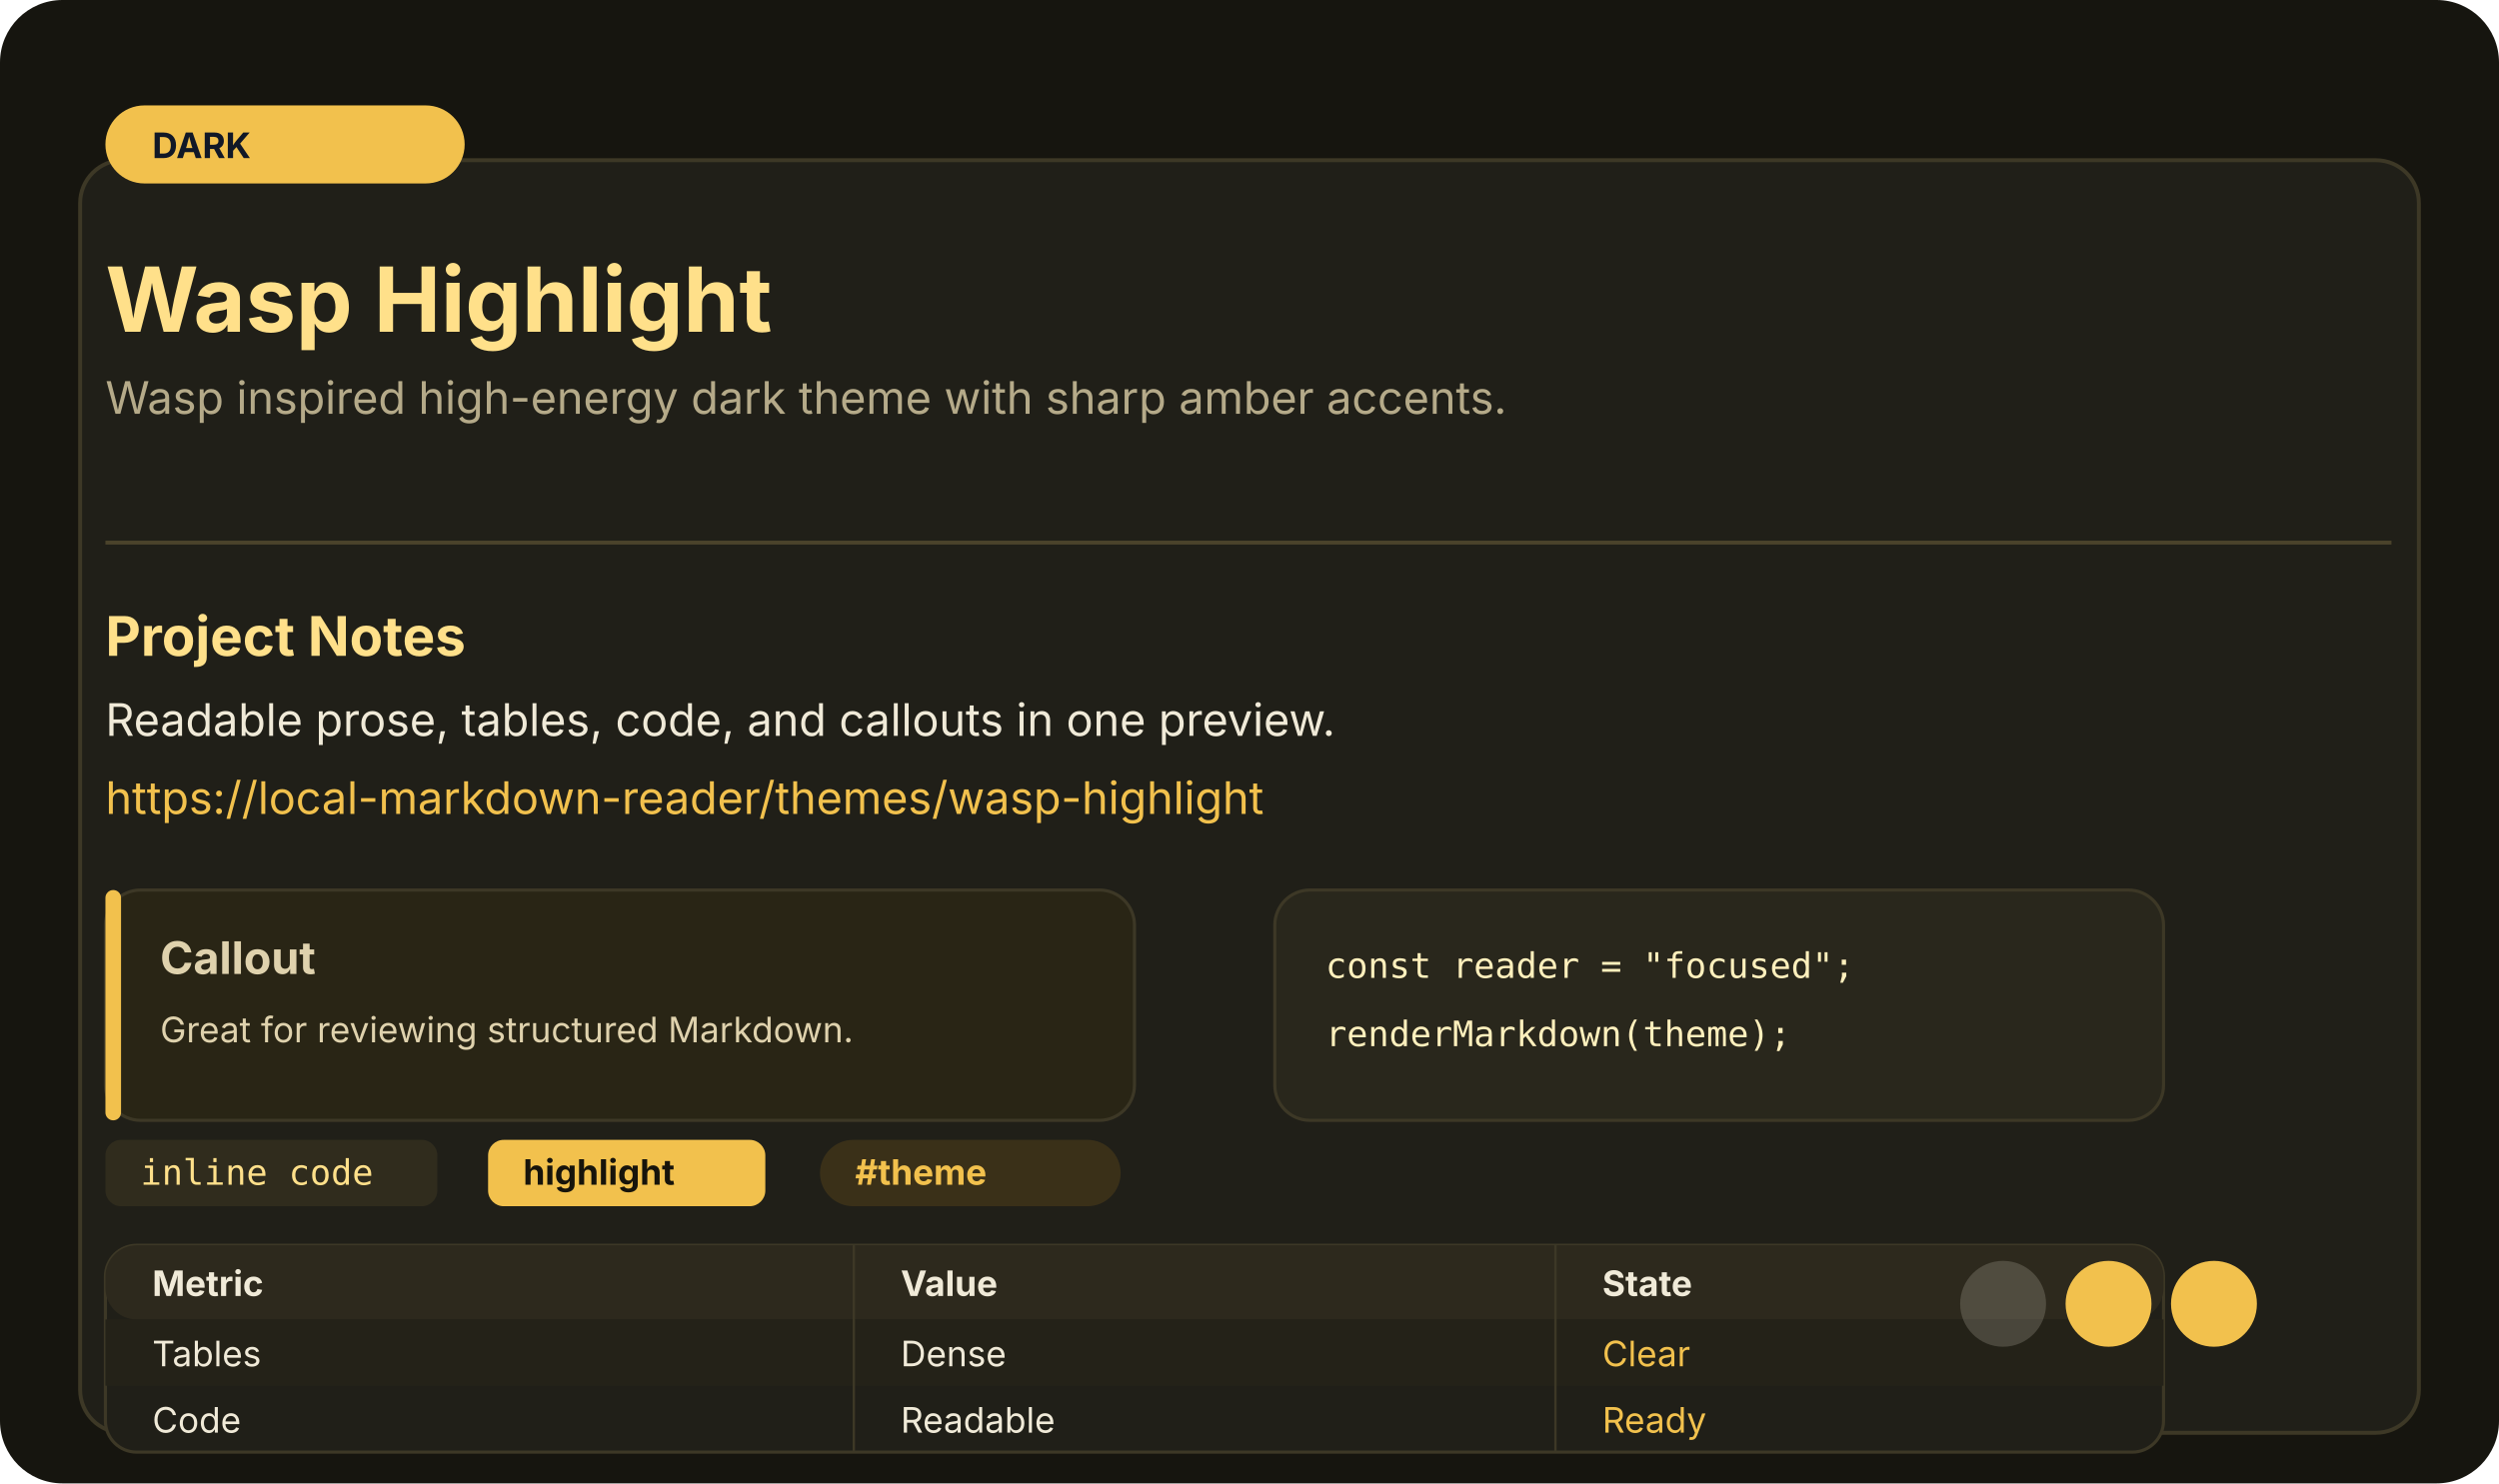
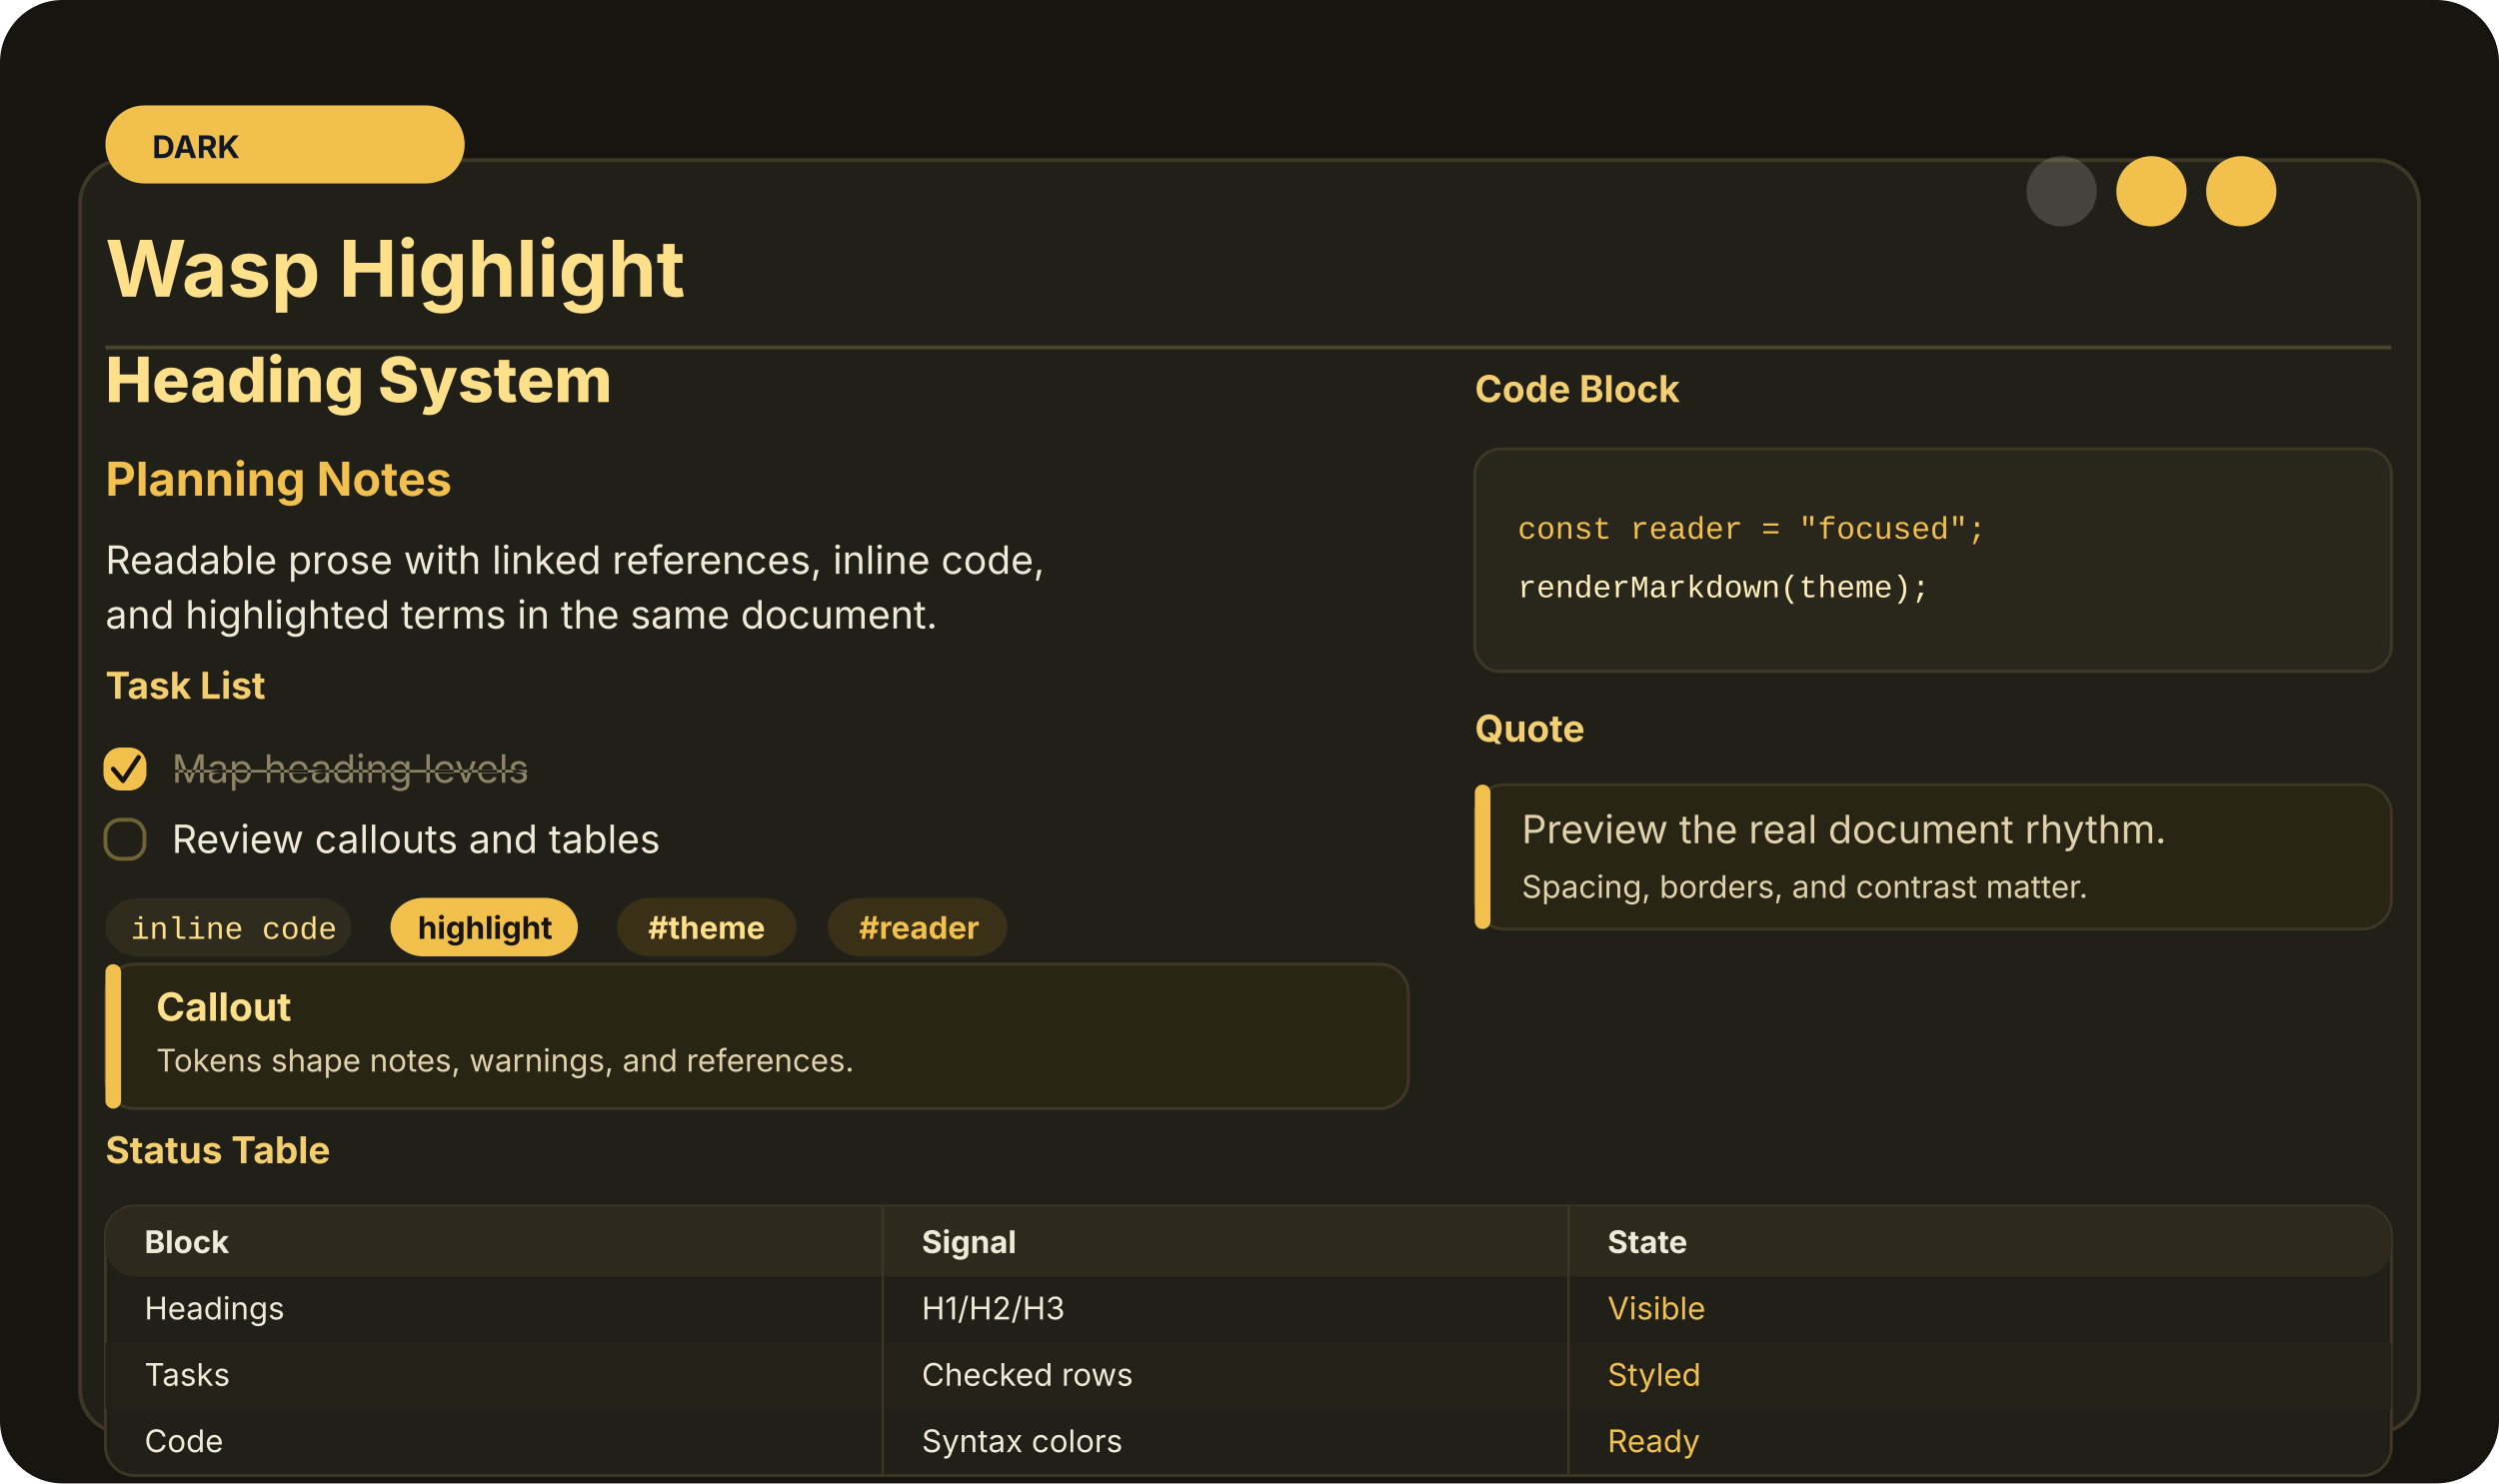
<svg xmlns="http://www.w3.org/2000/svg" width="1280" height="760" viewBox="0 0 1280 760" role="img">
  <g transform="translate(0 0)">
    <rect width="1280" height="760" rx="32" fill="#16150f" />
    <rect x="41.04" y="82.08" width="1197.92" height="652" rx="22" fill="#201f18" stroke="#3d3826" stroke-width="2" />
    <rect x="54" y="54" width="184" height="40" rx="20" fill="#f2c14d" />
-     <text x="78" y="81" font-family="Inter, Arial, sans-serif" font-size="18" font-weight="700" fill="#111827">DARK</text>
-     <text x="54" y="170" font-family="Inter, ui-sans-serif, system-ui, sans-serif" font-size="46" font-weight="750" fill="#ffe08a">Wasp Highlight</text>
-     <text x="54" y="212" font-family="Inter, Arial, sans-serif" font-size="23" fill="#b5aa89">Wasp inspired high-energy dark theme with sharp amber accents.</text>
-     <line x1="54" y1="278" x2="1224.92" y2="278" stroke="#4b432b" stroke-width="2" />
-     <text x="54" y="336" font-family="Inter, ui-sans-serif, system-ui, sans-serif" font-size="28" font-weight="700" fill="#ffe08a">Project Notes</text>
-     <text x="54" y="377" font-family="Inter, Arial, sans-serif" font-size="23" fill="#f0ead8">Readable prose, tables, code, and callouts in one preview.</text>
-     <text x="54" y="417" font-family="Inter, Arial, sans-serif" font-size="23" fill="#f2c14d">https://local-markdown-reader/themes/wasp-highlight</text>
-     <g transform="translate(54 456)">
-       <rect width="527.085" height="118" rx="18" fill="#292515" stroke="#3d3826" stroke-width="1.6" />
-       <rect width="8" height="118" rx="4" fill="#f2c14d" />
-       <text x="28" y="43" font-family="Inter, Arial, sans-serif" font-size="23" font-weight="650" fill="#dfd2ad">Callout</text>
-       <text x="28" y="78" font-family="Inter, Arial, sans-serif" font-size="18" fill="#dfd2ad">Great for reviewing structured Markdown.</text>
+     <text x="78" y="81" font-family="Inter, Arial, sans-serif" font-size="16" font-weight="700" fill="#111827">DARK</text>
+     <text x="54" y="152" font-family="Inter, ui-sans-serif, system-ui, sans-serif" font-size="40" font-weight="750" fill="#ffe08a">Wasp Highlight</text>
+     <line x1="54" y1="178" x2="1224.92" y2="178" stroke="#4b432b" stroke-width="2" />
+     <text x="54" y="206" font-family="Inter, ui-sans-serif, system-ui, sans-serif" font-size="32" font-weight="780" fill="#ffe08a">Heading System</text>
+     <text x="54" y="254" font-family="Inter, ui-sans-serif, system-ui, sans-serif" font-size="24" font-weight="740" fill="#f2c14d">Planning Notes</text>
+     <text x="54" y="294" font-family="Inter, ui-sans-serif, system-ui, -apple-system, BlinkMacSystemFont, &quot;Segoe UI&quot;, sans-serif" font-size="20" fill="#f0ead8">Readable prose with linked references, inline code,</text>
+     <text x="54" y="322" font-family="Inter, ui-sans-serif, system-ui, -apple-system, BlinkMacSystemFont, &quot;Segoe UI&quot;, sans-serif" font-size="20" fill="#f0ead8">and highlighted terms in the same document.</text>
+     <g transform="translate(54 358)">
+       <text x="0" y="0" font-family="Inter, ui-sans-serif, system-ui, sans-serif" font-size="19" font-weight="720" fill="#f4cf71">Task List</text>
+       <rect x="0" y="26" width="20" height="20" rx="7.65" fill="#f2c14d" stroke="#f2c14d" stroke-width="2" />
+       <path d="M4 36 L9 42 L17 30" fill="none" stroke="#17140b" stroke-width="2.4" stroke-linecap="round" stroke-linejoin="round" />
+       <text x="34" y="43" font-family="Inter, ui-sans-serif, system-ui, -apple-system, BlinkMacSystemFont, &quot;Segoe UI&quot;, sans-serif" font-size="20" fill="#8f8566" text-decoration="line-through">Map heading levels</text>
+       <rect x="0" y="62" width="20" height="20" rx="7.65" fill="#201f18" stroke="#6f6234" stroke-width="2" />
+       <text x="34" y="79" font-family="Inter, ui-sans-serif, system-ui, -apple-system, BlinkMacSystemFont, &quot;Segoe UI&quot;, sans-serif" font-size="20" fill="#f0ead8">Review callouts and tables</text>
    </g>
-     <g transform="translate(652.96 456)">
-       <rect width="455.21" height="118" rx="18" fill="#29271c" stroke="#3d3826" stroke-width="1.6" />
-       <text x="26" y="45" font-family="SFMono-Regular, Consolas, monospace" font-size="18" fill="#fff0bd">const reader = "focused";</text>
-       <text x="26" y="80" font-family="SFMono-Regular, Consolas, monospace" font-size="18" fill="#fff0bd">renderMarkdown(theme);</text>
+     <g transform="translate(54 460)">
+       <rect width="126" height="30" rx="17" fill="#302c1d" />
+       <text x="13" y="21" font-family="&quot;SFMono-Regular&quot;, Consolas, &quot;Liberation Mono&quot;, Menlo, monospace" font-size="16" fill="#ffe08a">inline code</text>
+       <rect x="146" width="96" height="30" rx="17" fill="#f2c14d" />
+       <text x="160" y="21" font-family="Inter, ui-sans-serif, system-ui, -apple-system, BlinkMacSystemFont, &quot;Segoe UI&quot;, sans-serif" font-size="16" font-weight="700" fill="#17140b">highlight</text>
+       <rect x="262" width="92" height="30" rx="17" fill="#3a3018" />
+       <text x="278" y="21" font-family="Inter, ui-sans-serif, system-ui, -apple-system, BlinkMacSystemFont, &quot;Segoe UI&quot;, sans-serif" font-size="16" font-weight="700" fill="#ffe08a">#theme</text>
+       <rect x="370" width="92" height="30" rx="17" fill="#3a3018" />
+       <text x="386" y="21" font-family="Inter, ui-sans-serif, system-ui, -apple-system, BlinkMacSystemFont, &quot;Segoe UI&quot;, sans-serif" font-size="16" font-weight="700" fill="#f2c14d">#reader</text>
    </g>
-     <g transform="translate(54 584)">
-       <rect width="170" height="34" rx="8" fill="#302c1d" />
-       <text x="18" y="23" font-family="SFMono-Regular, Consolas, monospace" font-size="18" fill="#ffe08a">inline code</text>
-       <rect x="196" width="142" height="34" rx="8" fill="#f2c14d" />
-       <text x="214" y="23" font-family="Inter, Arial, sans-serif" font-size="18" font-weight="700" fill="#17140b">highlight</text>
-       <rect x="366" width="154" height="34" rx="17" fill="#3a3018" />
-       <text x="384" y="23" font-family="Inter, Arial, sans-serif" font-size="18" font-weight="700" fill="#f2c14d">#theme</text>
+     <g transform="translate(54 494)">
+       <rect width="667.424" height="74" rx="15" fill="#292515" stroke="#3d3826" stroke-width="1.6" />
+       <rect width="8" height="74" rx="4" fill="#f2c14d" />
+       <text x="26" y="29" font-family="Inter, ui-sans-serif, system-ui, -apple-system, BlinkMacSystemFont, &quot;Segoe UI&quot;, sans-serif" font-size="20" font-weight="700" fill="#ffe08a">Callout</text>
+       <text x="26" y="55" font-family="Inter, ui-sans-serif, system-ui, -apple-system, BlinkMacSystemFont, &quot;Segoe UI&quot;, sans-serif" font-size="16" fill="#dfd2ad">Tokens shape notes, warnings, and references.</text>
    </g>
-     <g transform="translate(54 638)">
-       <rect width="1054.17" height="106" rx="16" fill="#201f18" stroke="#3d3826" stroke-width="1.6" />
-       <rect width="1054.17" height="38" rx="16" fill="#2d291d" />
-       <rect y="38" width="1054.17" height="34" fill="#242218" />
-       <line x1="383.334" y1="0" x2="383.334" y2="106" stroke="#3d3826" stroke-width="1.2" />
-       <line x1="742.71" y1="0" x2="742.71" y2="106" stroke="#3d3826" stroke-width="1.2" />
-       <text x="24" y="26" font-family="Inter, Arial, sans-serif" font-size="18" font-weight="700" fill="#f0ead8">Metric</text>
-       <text x="407.334" y="26" font-family="Inter, Arial, sans-serif" font-size="18" font-weight="700" fill="#f0ead8">Value</text>
-       <text x="766.71" y="26" font-family="Inter, Arial, sans-serif" font-size="18" font-weight="700" fill="#f0ead8">State</text>
-       <text x="24" y="62" font-family="Inter, Arial, sans-serif" font-size="18" fill="#f0ead8">Tables</text>
-       <text x="407.334" y="62" font-family="Inter, Arial, sans-serif" font-size="18" fill="#f0ead8">Dense</text>
-       <text x="766.71" y="62" font-family="Inter, Arial, sans-serif" font-size="18" fill="#f2c14d">Clear</text>
-       <text x="24" y="96" font-family="Inter, Arial, sans-serif" font-size="18" fill="#f0ead8">Code</text>
-       <text x="407.334" y="96" font-family="Inter, Arial, sans-serif" font-size="18" fill="#f0ead8">Readable</text>
-       <text x="766.71" y="96" font-family="Inter, Arial, sans-serif" font-size="18" fill="#f2c14d">Ready</text>
+     <g transform="translate(755.4244 206)">
+       <text x="0" y="0" font-family="Inter, ui-sans-serif, system-ui, sans-serif" font-size="19" font-weight="720" fill="#f4cf71">Code Block</text>
+       <rect x="0" y="24" width="469.496" height="114" rx="13" fill="#29271c" stroke="#3d3826" stroke-width="1.5" />
+       <text x="22" y="70" font-family="&quot;SFMono-Regular&quot;, Consolas, &quot;Liberation Mono&quot;, Menlo, monospace" font-size="16" fill="#f2c14d">const reader = "focused";</text>
+       <text x="22" y="100" font-family="&quot;SFMono-Regular&quot;, Consolas, &quot;Liberation Mono&quot;, Menlo, monospace" font-size="16" fill="#fff0bd">renderMarkdown(theme);</text>
+       <text x="0" y="174" font-family="Inter, ui-sans-serif, system-ui, sans-serif" font-size="19" font-weight="720" fill="#f4cf71">Quote</text>
+       <rect x="0" y="196" width="469.496" height="74" rx="15" fill="#292515" stroke="#3d3826" stroke-width="1.4" />
+       <rect x="0" y="196" width="8" height="74" rx="4" fill="#f2c14d" />
+       <text x="24" y="226" font-family="Inter, ui-sans-serif, system-ui, -apple-system, BlinkMacSystemFont, &quot;Segoe UI&quot;, sans-serif" font-size="20" fill="#dfd2ad">Preview the real document rhythm.</text>
+       <text x="24" y="254" font-family="Inter, ui-sans-serif, system-ui, -apple-system, BlinkMacSystemFont, &quot;Segoe UI&quot;, sans-serif" font-size="16" fill="#dfd2ad">Spacing, borders, and contrast matter.</text>
    </g>
-     <g transform="translate(1026 668) scale(1)">
-       <circle cx="0" cy="0" r="22" fill="#f0ead8" fill-opacity="0.18" />
-       <circle cx="54" cy="0" r="22" fill="#f2c14d" />
-       <circle cx="108" cy="0" r="22" fill="#f2c14d" />
+     <g transform="translate(54 596)">
+       <text x="0" y="0" font-family="Inter, ui-sans-serif, system-ui, sans-serif" font-size="19" font-weight="720" fill="#f4cf71">Status Table</text>
+       <rect x="0" y="22" width="1170.92" height="138" rx="15" fill="#201f18" stroke="#3d3826" stroke-width="1.5" />
+       <rect x="0" y="22" width="1170.92" height="36" rx="15" fill="#2d291d" />
+       <rect x="0" y="92" width="1170.92" height="34" fill="#242218" />
+       <line x1="398.113" y1="22" x2="398.113" y2="160" stroke="#3d3826" stroke-width="1.2" />
+       <line x1="749.389" y1="22" x2="749.389" y2="160" stroke="#3d3826" stroke-width="1.2" />
+       <text x="20" y="46" font-family="Inter, ui-sans-serif, system-ui, -apple-system, BlinkMacSystemFont, &quot;Segoe UI&quot;, sans-serif" font-size="16" font-weight="700" fill="#f0ead8">Block</text>
+       <text x="418.113" y="46" font-family="Inter, ui-sans-serif, system-ui, -apple-system, BlinkMacSystemFont, &quot;Segoe UI&quot;, sans-serif" font-size="16" font-weight="700" fill="#f0ead8">Signal</text>
+       <text x="769.389" y="46" font-family="Inter, ui-sans-serif, system-ui, -apple-system, BlinkMacSystemFont, &quot;Segoe UI&quot;, sans-serif" font-size="16" font-weight="700" fill="#f0ead8">State</text>
+       <text x="20" y="80" font-family="Inter, ui-sans-serif, system-ui, -apple-system, BlinkMacSystemFont, &quot;Segoe UI&quot;, sans-serif" font-size="16" fill="#f0ead8">Headings</text>
+       <text x="418.113" y="80" font-family="Inter, ui-sans-serif, system-ui, -apple-system, BlinkMacSystemFont, &quot;Segoe UI&quot;, sans-serif" font-size="16" fill="#f0ead8">H1/H2/H3</text>
+       <text x="769.389" y="80" font-family="Inter, ui-sans-serif, system-ui, -apple-system, BlinkMacSystemFont, &quot;Segoe UI&quot;, sans-serif" font-size="16" fill="#f2c14d">Visible</text>
+       <text x="20" y="114" font-family="Inter, ui-sans-serif, system-ui, -apple-system, BlinkMacSystemFont, &quot;Segoe UI&quot;, sans-serif" font-size="16" fill="#f0ead8">Tasks</text>
+       <text x="418.113" y="114" font-family="Inter, ui-sans-serif, system-ui, -apple-system, BlinkMacSystemFont, &quot;Segoe UI&quot;, sans-serif" font-size="16" fill="#f0ead8">Checked rows</text>
+       <text x="769.389" y="114" font-family="Inter, ui-sans-serif, system-ui, -apple-system, BlinkMacSystemFont, &quot;Segoe UI&quot;, sans-serif" font-size="16" fill="#f2c14d">Styled</text>
+       <text x="20" y="148" font-family="Inter, ui-sans-serif, system-ui, -apple-system, BlinkMacSystemFont, &quot;Segoe UI&quot;, sans-serif" font-size="16" fill="#f0ead8">Code</text>
+       <text x="418.113" y="148" font-family="Inter, ui-sans-serif, system-ui, -apple-system, BlinkMacSystemFont, &quot;Segoe UI&quot;, sans-serif" font-size="16" fill="#f0ead8">Syntax colors</text>
+       <text x="769.389" y="148" font-family="Inter, ui-sans-serif, system-ui, -apple-system, BlinkMacSystemFont, &quot;Segoe UI&quot;, sans-serif" font-size="16" fill="#f2c14d">Ready</text>
+     </g>
+     <g transform="translate(1056 98)">
+       <circle cx="0" cy="0" r="18" fill="#f0ead8" fill-opacity="0.18" />
+       <circle cx="46" cy="0" r="18" fill="#f2c14d" />
+       <circle cx="92" cy="0" r="18" fill="#f2c14d" />
    </g>
  </g>
</svg>
